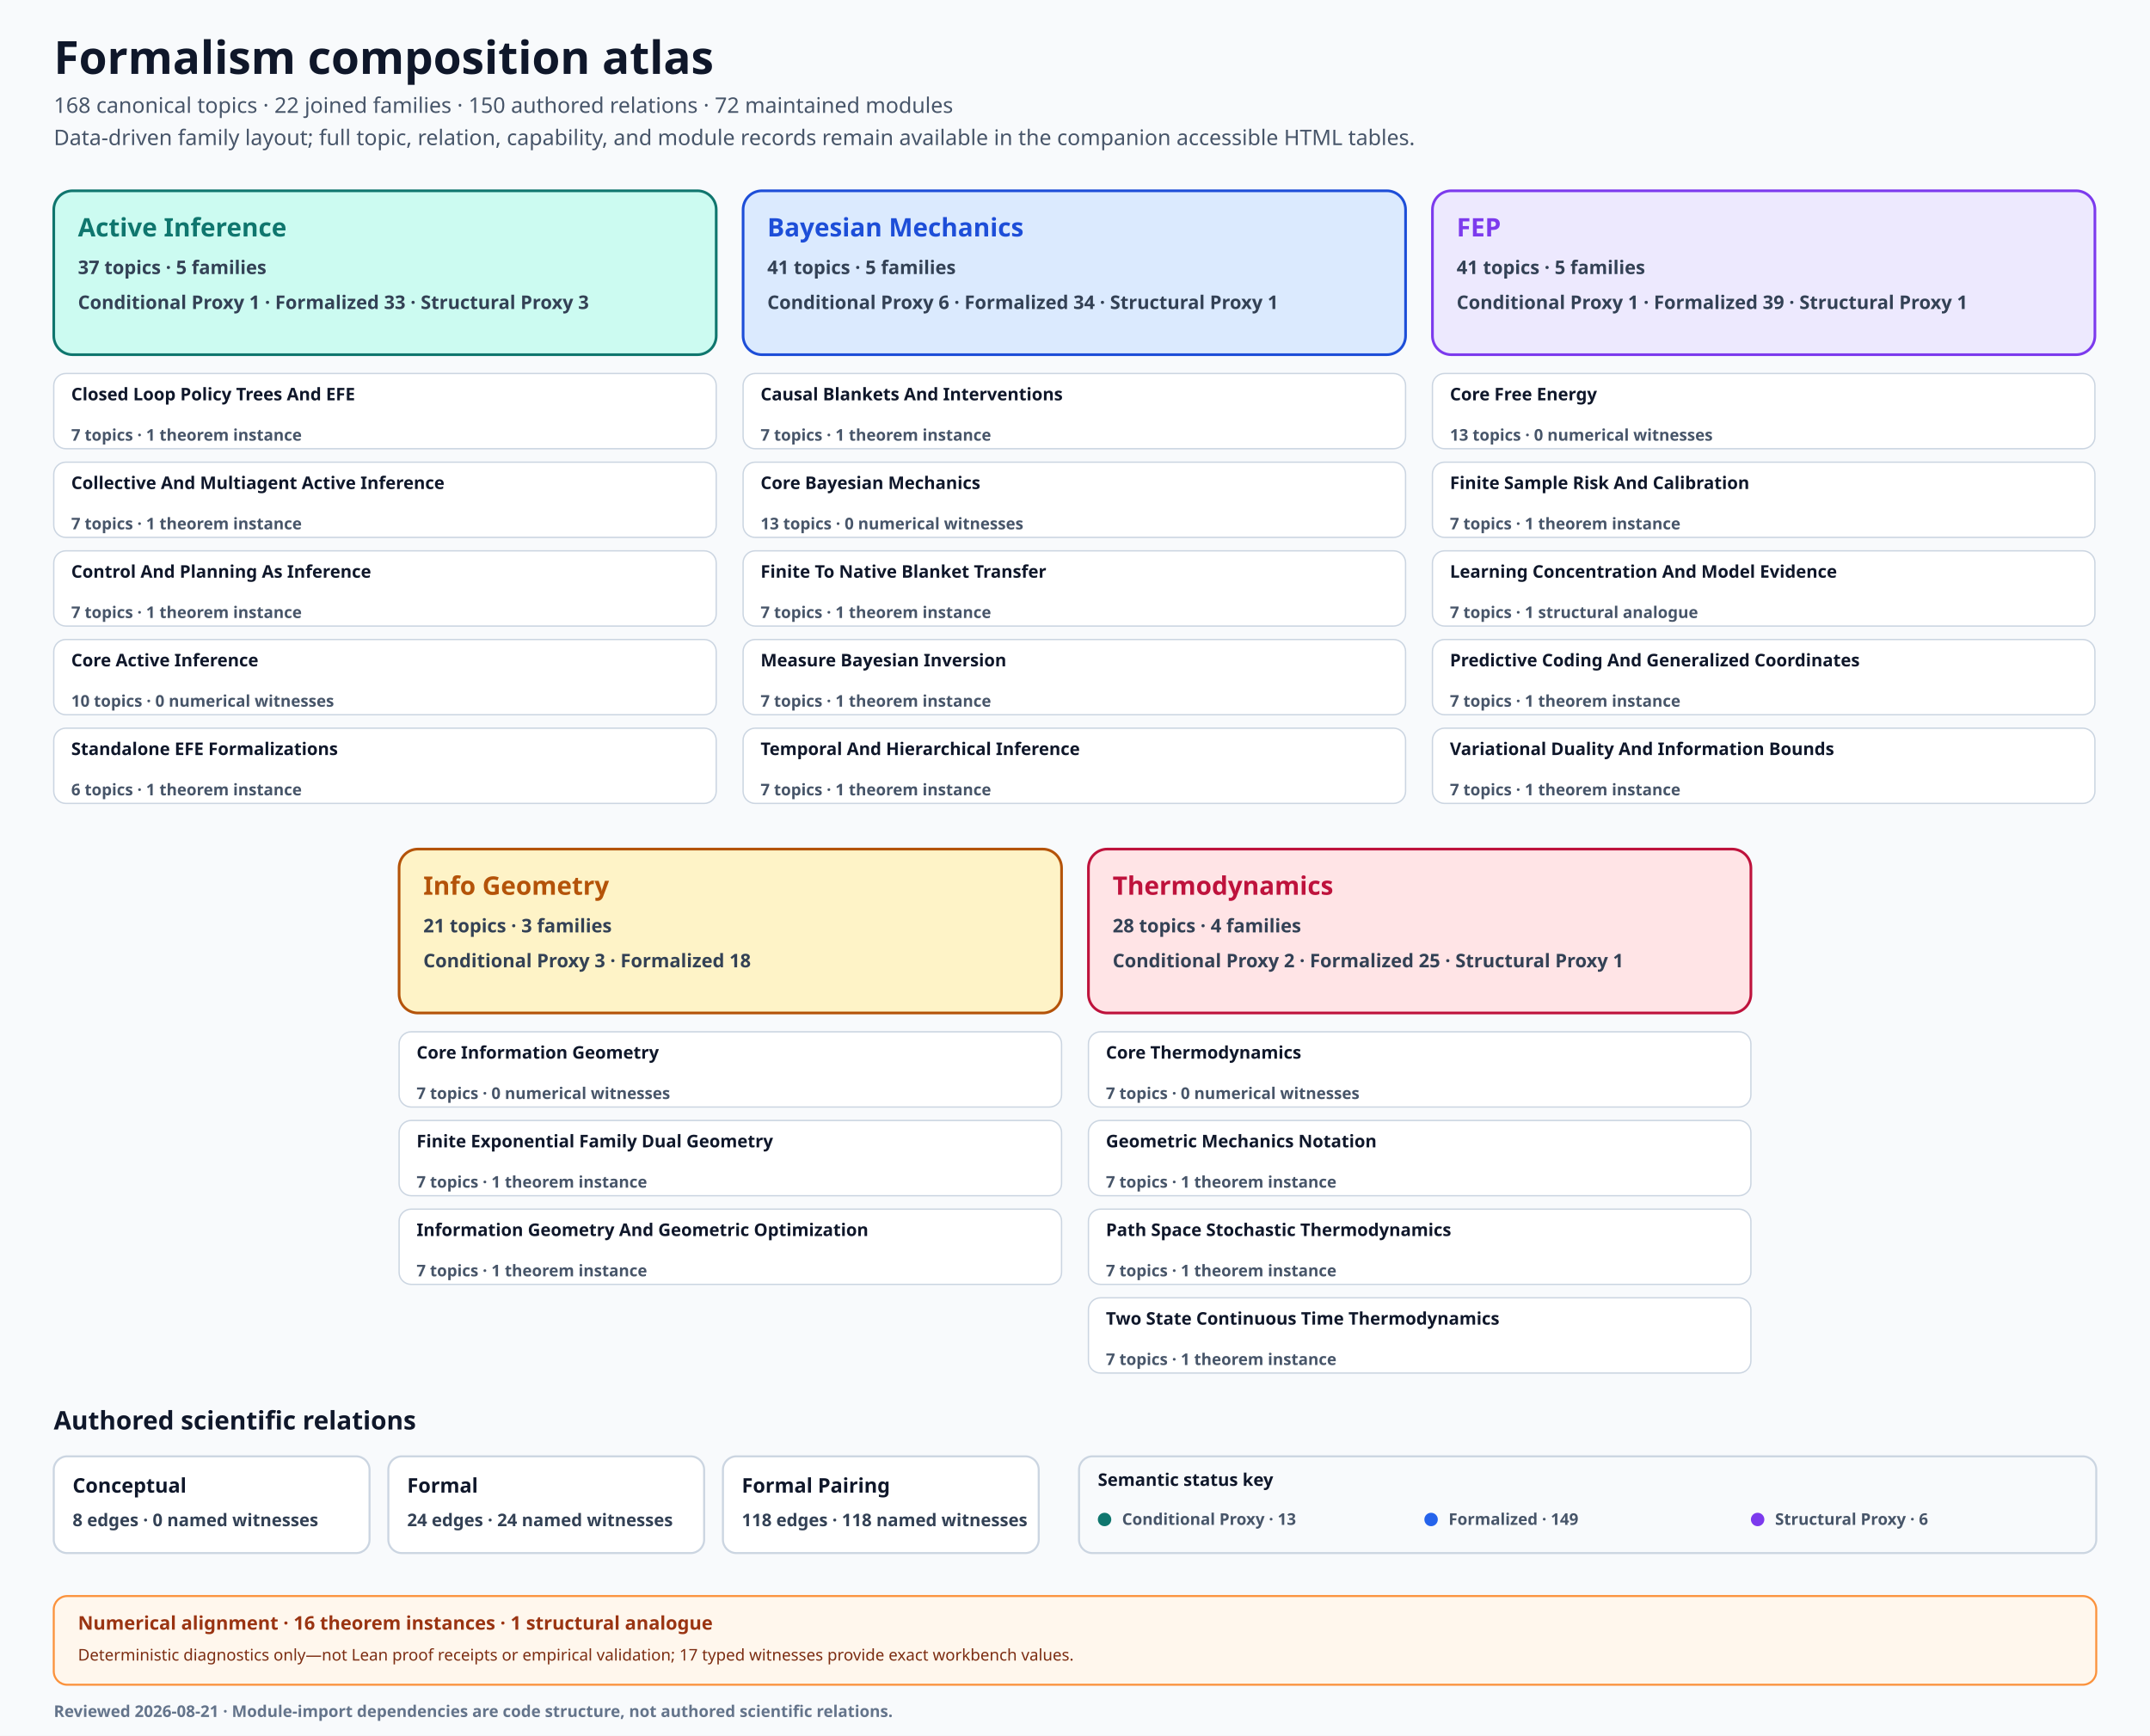
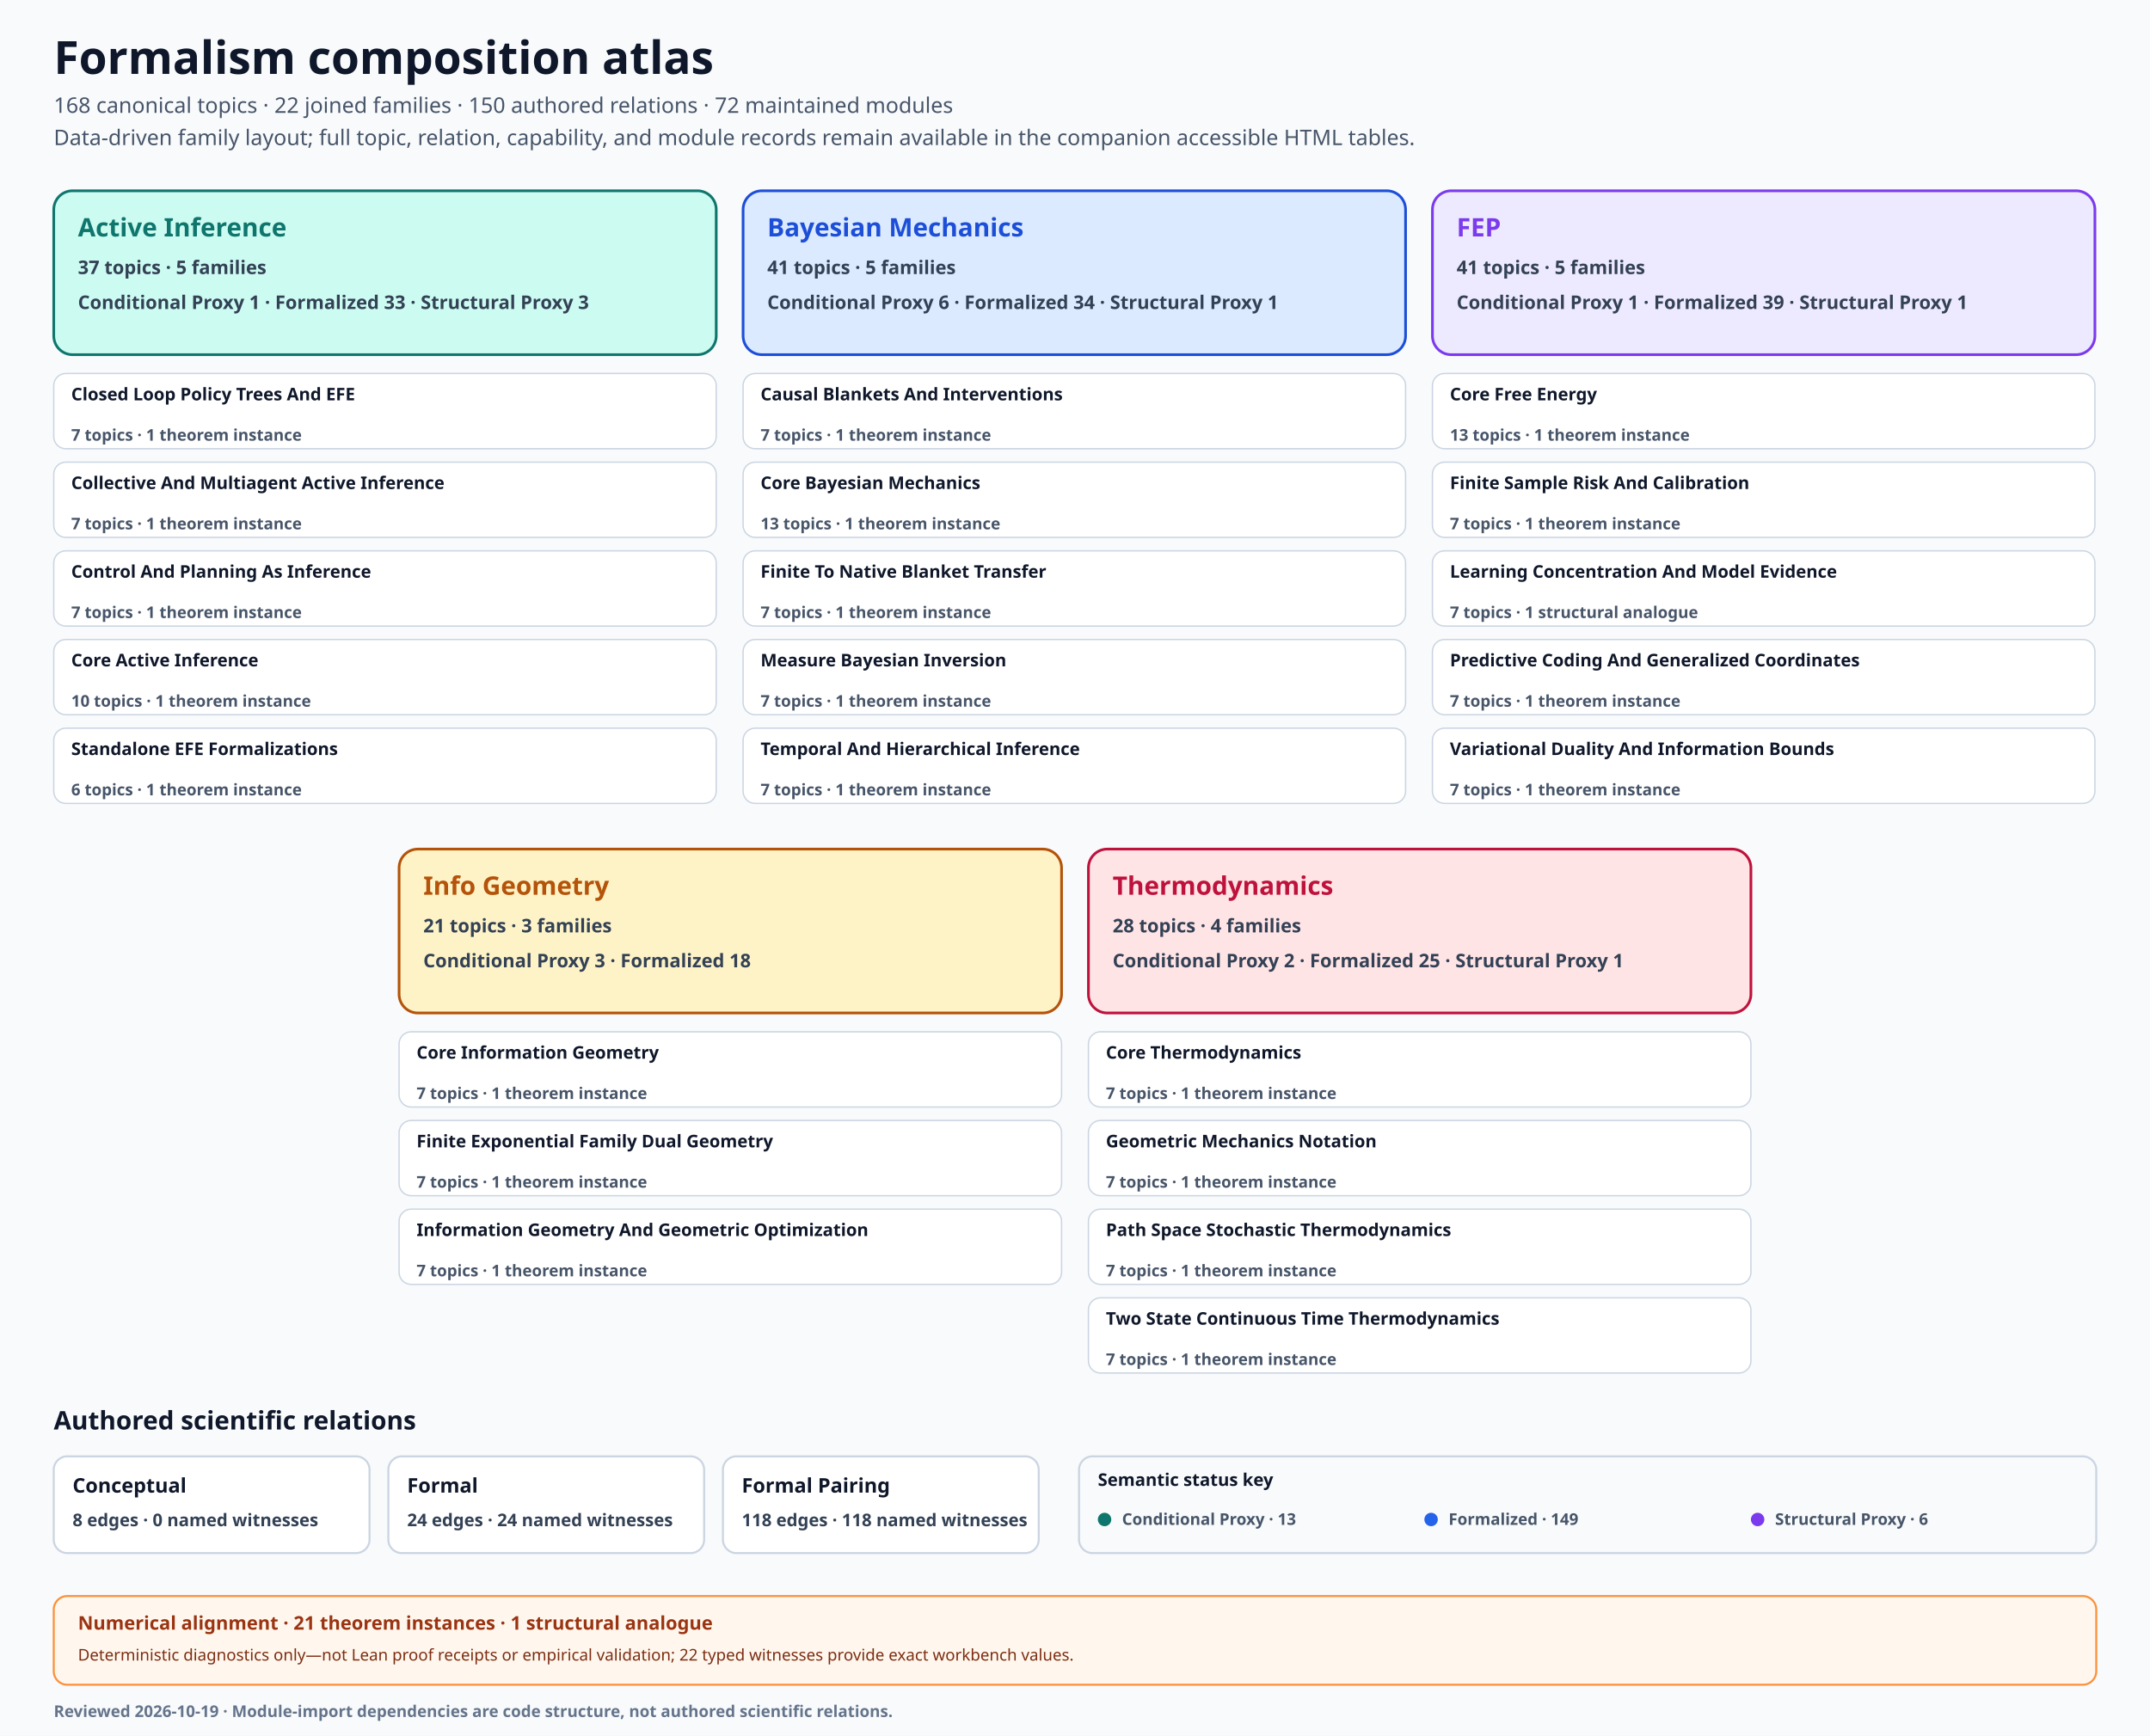
<svg xmlns="http://www.w3.org/2000/svg" width="1600" height="1292" viewBox="0 0 1600 1292" role="img" aria-labelledby="atlas-title atlas-description">
  <style>
            .background{fill:#f8fafc}.title{fill:#0f172a;font:800 34px system-ui,sans-serif}
            .subtitle{fill:#475569;font:500 16px system-ui,sans-serif}.area-card{fill:#fff;stroke-width:2}
            .area-name{font:800 19px system-ui,sans-serif}.area-count{fill:#334155;font:650 14px system-ui,sans-serif}
            .family-card{fill:#fff;stroke:#cbd5e1;stroke-width:1}.family-name{fill:#0f172a;font:700 13px system-ui,sans-serif}
            .family-count{fill:#475569;font:550 12px system-ui,sans-serif}.section{fill:#0f172a;font:800 19px system-ui,sans-serif}
            .relation-card{fill:#fff;stroke:#cbd5e1;stroke-width:1.5}.relation-kind{fill:#0f172a;font:800 15px system-ui,sans-serif}
            .relation-count{fill:#334155;font:600 13px system-ui,sans-serif}.boundary{fill:#fff7ed;stroke:#fb923c;stroke-width:1.5}
            .boundary-title{fill:#9a3412;font:800 14px system-ui,sans-serif}.boundary-text{fill:#7c2d12;font:500 12px system-ui,sans-serif}
            .status-key{fill:#f8fafc;stroke:#cbd5e1;stroke-width:1.5}.status-key-title{fill:#0f172a;font:800 13px system-ui,sans-serif}
            .status-label{fill:#475569;font:650 12px system-ui,sans-serif}.footer{fill:#64748b;font:550 12px system-ui,sans-serif}
        </style>
  <rect class="background" width="1600" height="1292" />
  <text class="title" x="40" y="55">Formalism composition atlas</text>
  <text class="subtitle" x="40" y="84">168 canonical topics · 22 joined families · 150 authored relations · 72 maintained modules</text>
  <text class="subtitle" x="40" y="108">Data-driven family layout; full topic, relation, capability, and module records remain available in the companion accessible HTML tables.</text>
  <g data-area-summary="ActiveInference" role="group" aria-label="ActiveInference, 37 topics">
    <rect class="area-card" x="40" y="142" width="493" height="122" rx="14" style="stroke:#0f766e;fill:#ccfbf1" />
    <text class="area-name" x="58" y="176" style="fill:#0f766e">Active Inference</text>
    <text class="area-count" x="58" y="204">37 topics · 5 families</text>
    <text class="area-count" x="58.0" y="230.0">Conditional Proxy 1 · Formalized 33 · Structural Proxy 3</text>
  </g>
  <g data-family-summary="closed-loop-policy-trees-and-efe" role="group" data-formal-alignments="theorem_instance:1" aria-label="closed-loop-policy-trees-and-efe, 7 topics">
    <rect class="family-card" x="40" y="278" width="493" height="56" rx="9" />
    <text class="family-name" x="53.0" y="298.0">Closed Loop Policy Trees And EFE</text>
    <text class="family-count" x="53" y="328">7 topics · 1 theorem instance</text>
  </g>
  <g data-family-summary="collective-and-multiagent-active-inference" role="group" data-formal-alignments="theorem_instance:1" aria-label="collective-and-multiagent-active-inference, 7 topics">
    <rect class="family-card" x="40" y="344" width="493" height="56" rx="9" />
    <text class="family-name" x="53.0" y="364.0">Collective And Multiagent Active Inference</text>
    <text class="family-count" x="53" y="394">7 topics · 1 theorem instance</text>
  </g>
  <g data-family-summary="control-and-planning-as-inference" role="group" data-formal-alignments="theorem_instance:1" aria-label="control-and-planning-as-inference, 7 topics">
    <rect class="family-card" x="40" y="410" width="493" height="56" rx="9" />
    <text class="family-name" x="53.0" y="430.0">Control And Planning As Inference</text>
    <text class="family-count" x="53" y="460">7 topics · 1 theorem instance</text>
  </g>
-   <g data-family-summary="core-active-inference" role="group" data-formal-alignments="none" aria-label="core-active-inference, 10 topics">
+   <g data-family-summary="core-active-inference" role="group" data-formal-alignments="theorem_instance:1" aria-label="core-active-inference, 10 topics">
    <rect class="family-card" x="40" y="476" width="493" height="56" rx="9" />
    <text class="family-name" x="53.0" y="496.0">Core Active Inference</text>
-     <text class="family-count" x="53" y="526">10 topics · 0 numerical witnesses</text>
+     <text class="family-count" x="53" y="526">10 topics · 1 theorem instance</text>
  </g>
  <g data-family-summary="standalone-efe-formalizations" role="group" data-formal-alignments="theorem_instance:1" aria-label="standalone-efe-formalizations, 6 topics">
    <rect class="family-card" x="40" y="542" width="493" height="56" rx="9" />
    <text class="family-name" x="53.0" y="562.0">Standalone EFE Formalizations</text>
    <text class="family-count" x="53" y="592">6 topics · 1 theorem instance</text>
  </g>
  <g data-area-summary="BayesianMechanics" role="group" aria-label="BayesianMechanics, 41 topics">
    <rect class="area-card" x="553" y="142" width="493" height="122" rx="14" style="stroke:#1d4ed8;fill:#dbeafe" />
    <text class="area-name" x="571" y="176" style="fill:#1d4ed8">Bayesian Mechanics</text>
    <text class="area-count" x="571" y="204">41 topics · 5 families</text>
    <text class="area-count" x="571.0" y="230.0">Conditional Proxy 6 · Formalized 34 · Structural Proxy 1</text>
  </g>
  <g data-family-summary="causal-blankets-and-interventions" role="group" data-formal-alignments="theorem_instance:1" aria-label="causal-blankets-and-interventions, 7 topics">
    <rect class="family-card" x="553" y="278" width="493" height="56" rx="9" />
    <text class="family-name" x="566.0" y="298.0">Causal Blankets And Interventions</text>
    <text class="family-count" x="566" y="328">7 topics · 1 theorem instance</text>
  </g>
-   <g data-family-summary="core-bayesian-mechanics" role="group" data-formal-alignments="none" aria-label="core-bayesian-mechanics, 13 topics">
+   <g data-family-summary="core-bayesian-mechanics" role="group" data-formal-alignments="theorem_instance:1" aria-label="core-bayesian-mechanics, 13 topics">
    <rect class="family-card" x="553" y="344" width="493" height="56" rx="9" />
    <text class="family-name" x="566.0" y="364.0">Core Bayesian Mechanics</text>
-     <text class="family-count" x="566" y="394">13 topics · 0 numerical witnesses</text>
+     <text class="family-count" x="566" y="394">13 topics · 1 theorem instance</text>
  </g>
  <g data-family-summary="finite-to-native-blanket-transfer" role="group" data-formal-alignments="theorem_instance:1" aria-label="finite-to-native-blanket-transfer, 7 topics">
    <rect class="family-card" x="553" y="410" width="493" height="56" rx="9" />
    <text class="family-name" x="566.0" y="430.0">Finite To Native Blanket Transfer</text>
    <text class="family-count" x="566" y="460">7 topics · 1 theorem instance</text>
  </g>
  <g data-family-summary="measure-bayesian-inversion" role="group" data-formal-alignments="theorem_instance:1" aria-label="measure-bayesian-inversion, 7 topics">
    <rect class="family-card" x="553" y="476" width="493" height="56" rx="9" />
    <text class="family-name" x="566.0" y="496.0">Measure Bayesian Inversion</text>
    <text class="family-count" x="566" y="526">7 topics · 1 theorem instance</text>
  </g>
  <g data-family-summary="temporal-and-hierarchical-inference" role="group" data-formal-alignments="theorem_instance:1" aria-label="temporal-and-hierarchical-inference, 7 topics">
    <rect class="family-card" x="553" y="542" width="493" height="56" rx="9" />
    <text class="family-name" x="566.0" y="562.0">Temporal And Hierarchical Inference</text>
    <text class="family-count" x="566" y="592">7 topics · 1 theorem instance</text>
  </g>
  <g data-area-summary="FEP" role="group" aria-label="FEP, 41 topics">
    <rect class="area-card" x="1066" y="142" width="493" height="122" rx="14" style="stroke:#7c3aed;fill:#ede9fe" />
    <text class="area-name" x="1084" y="176" style="fill:#7c3aed">FEP</text>
    <text class="area-count" x="1084" y="204">41 topics · 5 families</text>
    <text class="area-count" x="1084.0" y="230.0">Conditional Proxy 1 · Formalized 39 · Structural Proxy 1</text>
  </g>
-   <g data-family-summary="core-free-energy" role="group" data-formal-alignments="none" aria-label="core-free-energy, 13 topics">
+   <g data-family-summary="core-free-energy" role="group" data-formal-alignments="theorem_instance:1" aria-label="core-free-energy, 13 topics">
    <rect class="family-card" x="1066" y="278" width="493" height="56" rx="9" />
    <text class="family-name" x="1079.0" y="298.0">Core Free Energy</text>
-     <text class="family-count" x="1079" y="328">13 topics · 0 numerical witnesses</text>
+     <text class="family-count" x="1079" y="328">13 topics · 1 theorem instance</text>
  </g>
  <g data-family-summary="finite-sample-risk-and-calibration" role="group" data-formal-alignments="theorem_instance:1" aria-label="finite-sample-risk-and-calibration, 7 topics">
    <rect class="family-card" x="1066" y="344" width="493" height="56" rx="9" />
    <text class="family-name" x="1079.0" y="364.0">Finite Sample Risk And Calibration</text>
    <text class="family-count" x="1079" y="394">7 topics · 1 theorem instance</text>
  </g>
  <g data-family-summary="learning-concentration-and-model-evidence" role="group" data-formal-alignments="structural_analogue:1" aria-label="learning-concentration-and-model-evidence, 7 topics">
    <rect class="family-card" x="1066" y="410" width="493" height="56" rx="9" />
    <text class="family-name" x="1079.0" y="430.0">Learning Concentration And Model Evidence</text>
    <text class="family-count" x="1079" y="460">7 topics · 1 structural analogue</text>
  </g>
  <g data-family-summary="predictive-coding-and-generalized-coordinates" role="group" data-formal-alignments="theorem_instance:1" aria-label="predictive-coding-and-generalized-coordinates, 7 topics">
    <rect class="family-card" x="1066" y="476" width="493" height="56" rx="9" />
    <text class="family-name" x="1079.0" y="496.0">Predictive Coding And Generalized Coordinates</text>
    <text class="family-count" x="1079" y="526">7 topics · 1 theorem instance</text>
  </g>
  <g data-family-summary="variational-duality-and-information-bounds" role="group" data-formal-alignments="theorem_instance:1" aria-label="variational-duality-and-information-bounds, 7 topics">
    <rect class="family-card" x="1066" y="542" width="493" height="56" rx="9" />
    <text class="family-name" x="1079.0" y="562.0">Variational Duality And Information Bounds</text>
    <text class="family-count" x="1079" y="592">7 topics · 1 theorem instance</text>
  </g>
  <g data-area-summary="InfoGeometry" role="group" aria-label="InfoGeometry, 21 topics">
    <rect class="area-card" x="297" y="632" width="493" height="122" rx="14" style="stroke:#b45309;fill:#fef3c7" />
    <text class="area-name" x="315" y="666" style="fill:#b45309">Info Geometry</text>
    <text class="area-count" x="315" y="694">21 topics · 3 families</text>
    <text class="area-count" x="315.0" y="720.0">Conditional Proxy 3 · Formalized 18</text>
  </g>
-   <g data-family-summary="core-information-geometry" role="group" data-formal-alignments="none" aria-label="core-information-geometry, 7 topics">
+   <g data-family-summary="core-information-geometry" role="group" data-formal-alignments="theorem_instance:1" aria-label="core-information-geometry, 7 topics">
    <rect class="family-card" x="297" y="768" width="493" height="56" rx="9" />
    <text class="family-name" x="310.0" y="788.0">Core Information Geometry</text>
-     <text class="family-count" x="310" y="818">7 topics · 0 numerical witnesses</text>
+     <text class="family-count" x="310" y="818">7 topics · 1 theorem instance</text>
  </g>
  <g data-family-summary="finite-exponential-family-dual-geometry" role="group" data-formal-alignments="theorem_instance:1" aria-label="finite-exponential-family-dual-geometry, 7 topics">
    <rect class="family-card" x="297" y="834" width="493" height="56" rx="9" />
    <text class="family-name" x="310.0" y="854.0">Finite Exponential Family Dual Geometry</text>
    <text class="family-count" x="310" y="884">7 topics · 1 theorem instance</text>
  </g>
  <g data-family-summary="information-geometry-and-geometric-optimization" role="group" data-formal-alignments="theorem_instance:1" aria-label="information-geometry-and-geometric-optimization, 7 topics">
    <rect class="family-card" x="297" y="900" width="493" height="56" rx="9" />
    <text class="family-name" x="310.0" y="920.0">Information Geometry And Geometric Optimization</text>
    <text class="family-count" x="310" y="950">7 topics · 1 theorem instance</text>
  </g>
  <g data-area-summary="Thermodynamics" role="group" aria-label="Thermodynamics, 28 topics">
    <rect class="area-card" x="810" y="632" width="493" height="122" rx="14" style="stroke:#be123c;fill:#ffe4e6" />
    <text class="area-name" x="828" y="666" style="fill:#be123c">Thermodynamics</text>
    <text class="area-count" x="828" y="694">28 topics · 4 families</text>
    <text class="area-count" x="828.0" y="720.0">Conditional Proxy 2 · Formalized 25 · Structural Proxy 1</text>
  </g>
-   <g data-family-summary="core-thermodynamics" role="group" data-formal-alignments="none" aria-label="core-thermodynamics, 7 topics">
+   <g data-family-summary="core-thermodynamics" role="group" data-formal-alignments="theorem_instance:1" aria-label="core-thermodynamics, 7 topics">
    <rect class="family-card" x="810" y="768" width="493" height="56" rx="9" />
    <text class="family-name" x="823.0" y="788.0">Core Thermodynamics</text>
-     <text class="family-count" x="823" y="818">7 topics · 0 numerical witnesses</text>
+     <text class="family-count" x="823" y="818">7 topics · 1 theorem instance</text>
  </g>
  <g data-family-summary="geometric-mechanics-notation" role="group" data-formal-alignments="theorem_instance:1" aria-label="geometric-mechanics-notation, 7 topics">
    <rect class="family-card" x="810" y="834" width="493" height="56" rx="9" />
    <text class="family-name" x="823.0" y="854.0">Geometric Mechanics Notation</text>
    <text class="family-count" x="823" y="884">7 topics · 1 theorem instance</text>
  </g>
  <g data-family-summary="path-space-stochastic-thermodynamics" role="group" data-formal-alignments="theorem_instance:1" aria-label="path-space-stochastic-thermodynamics, 7 topics">
    <rect class="family-card" x="810" y="900" width="493" height="56" rx="9" />
    <text class="family-name" x="823.0" y="920.0">Path Space Stochastic Thermodynamics</text>
    <text class="family-count" x="823" y="950">7 topics · 1 theorem instance</text>
  </g>
  <g data-family-summary="two-state-continuous-time-thermodynamics" role="group" data-formal-alignments="theorem_instance:1" aria-label="two-state-continuous-time-thermodynamics, 7 topics">
    <rect class="family-card" x="810" y="966" width="493" height="56" rx="9" />
    <text class="family-name" x="823.0" y="986.0">Two State Continuous Time Thermodynamics</text>
    <text class="family-count" x="823" y="1016">7 topics · 1 theorem instance</text>
  </g>
  <text class="section" x="40" y="1064">Authored scientific relations</text>
  <g data-relation-kind="conceptual" role="group" aria-label="conceptual, 8 relations">
    <rect class="relation-card" x="40" y="1084" width="235" height="72" rx="10" />
    <text class="relation-kind" x="54" y="1111">Conceptual</text>
    <text class="relation-count" x="54" y="1136">8 edges · 0 named witnesses</text>
  </g>
  <g data-relation-kind="formal" role="group" aria-label="formal, 24 relations">
    <rect class="relation-card" x="289" y="1084" width="235" height="72" rx="10" />
    <text class="relation-kind" x="303" y="1111">Formal</text>
    <text class="relation-count" x="303" y="1136">24 edges · 24 named witnesses</text>
  </g>
  <g data-relation-kind="formal_pairing" role="group" aria-label="formal_pairing, 118 relations">
    <rect class="relation-card" x="538" y="1084" width="235" height="72" rx="10" />
    <text class="relation-kind" x="552" y="1111">Formal Pairing</text>
    <text class="relation-count" x="552" y="1136">118 edges · 118 named witnesses</text>
  </g>
  <g data-semantic-status-key="true" role="group" aria-label="Semantic status key">
    <rect class="status-key" x="803" y="1084" width="757" height="72" rx="10" />
    <text class="status-key-title" x="817" y="1106">Semantic status key</text>
    <circle cx="822.0" cy="1131" r="5" fill="#0f766e" />
    <text class="status-label" x="835.0" y="1135">Conditional Proxy · 13</text>
    <circle cx="1065.0" cy="1131" r="5" fill="#2563eb" />
    <text class="status-label" x="1078.0" y="1135">Formalized · 149</text>
    <circle cx="1308.0" cy="1131" r="5" fill="#7c3aed" />
    <text class="status-label" x="1321.0" y="1135">Structural Proxy · 6</text>
  </g>
  <rect class="boundary" x="40" y="1188" width="1520" height="66" rx="10" />
-   <text class="boundary-title" x="58" y="1213">Numerical alignment · 16 theorem instances · 1 structural analogue</text>
-   <text class="boundary-text" x="58" y="1236">Deterministic diagnostics only—not Lean proof receipts or empirical validation; 17 typed witnesses provide exact workbench values.</text>
-   <text class="footer" x="40" y="1278">Reviewed 2026-08-21 · Module-import dependencies are code structure, not authored scientific relations.</text>
+   <text class="boundary-title" x="58" y="1213">Numerical alignment · 21 theorem instances · 1 structural analogue</text>
+   <text class="boundary-text" x="58" y="1236">Deterministic diagnostics only—not Lean proof receipts or empirical validation; 22 typed witnesses provide exact workbench values.</text>
+   <text class="footer" x="40" y="1278">Reviewed 2026-10-19 · Module-import dependencies are code structure, not authored scientific relations.</text>
</svg>
